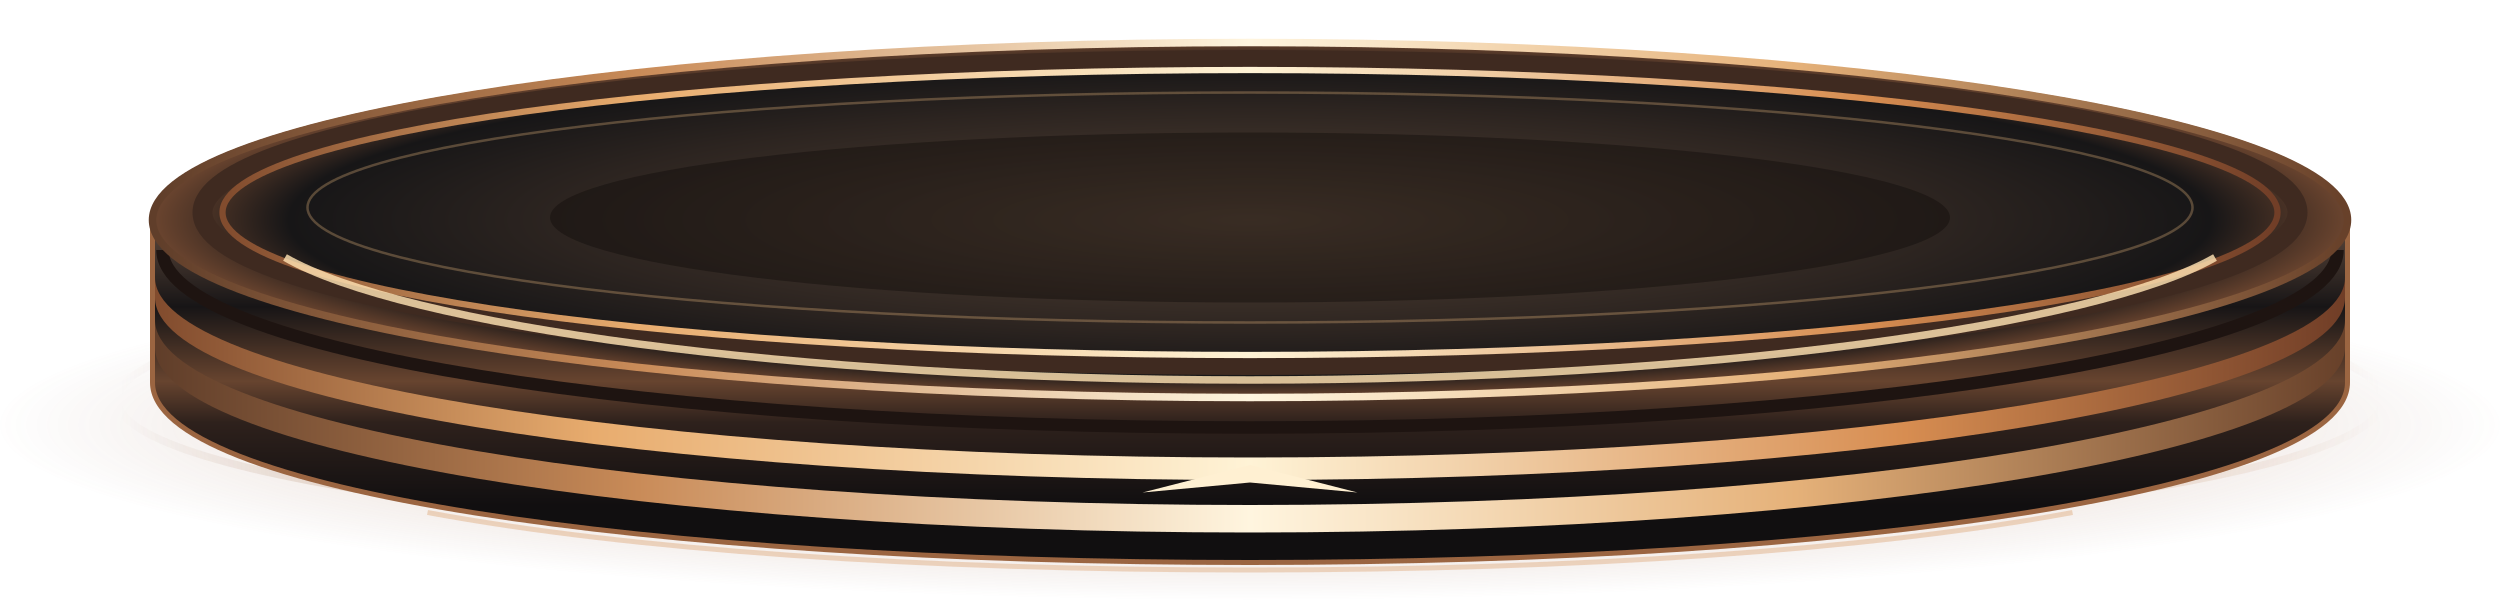
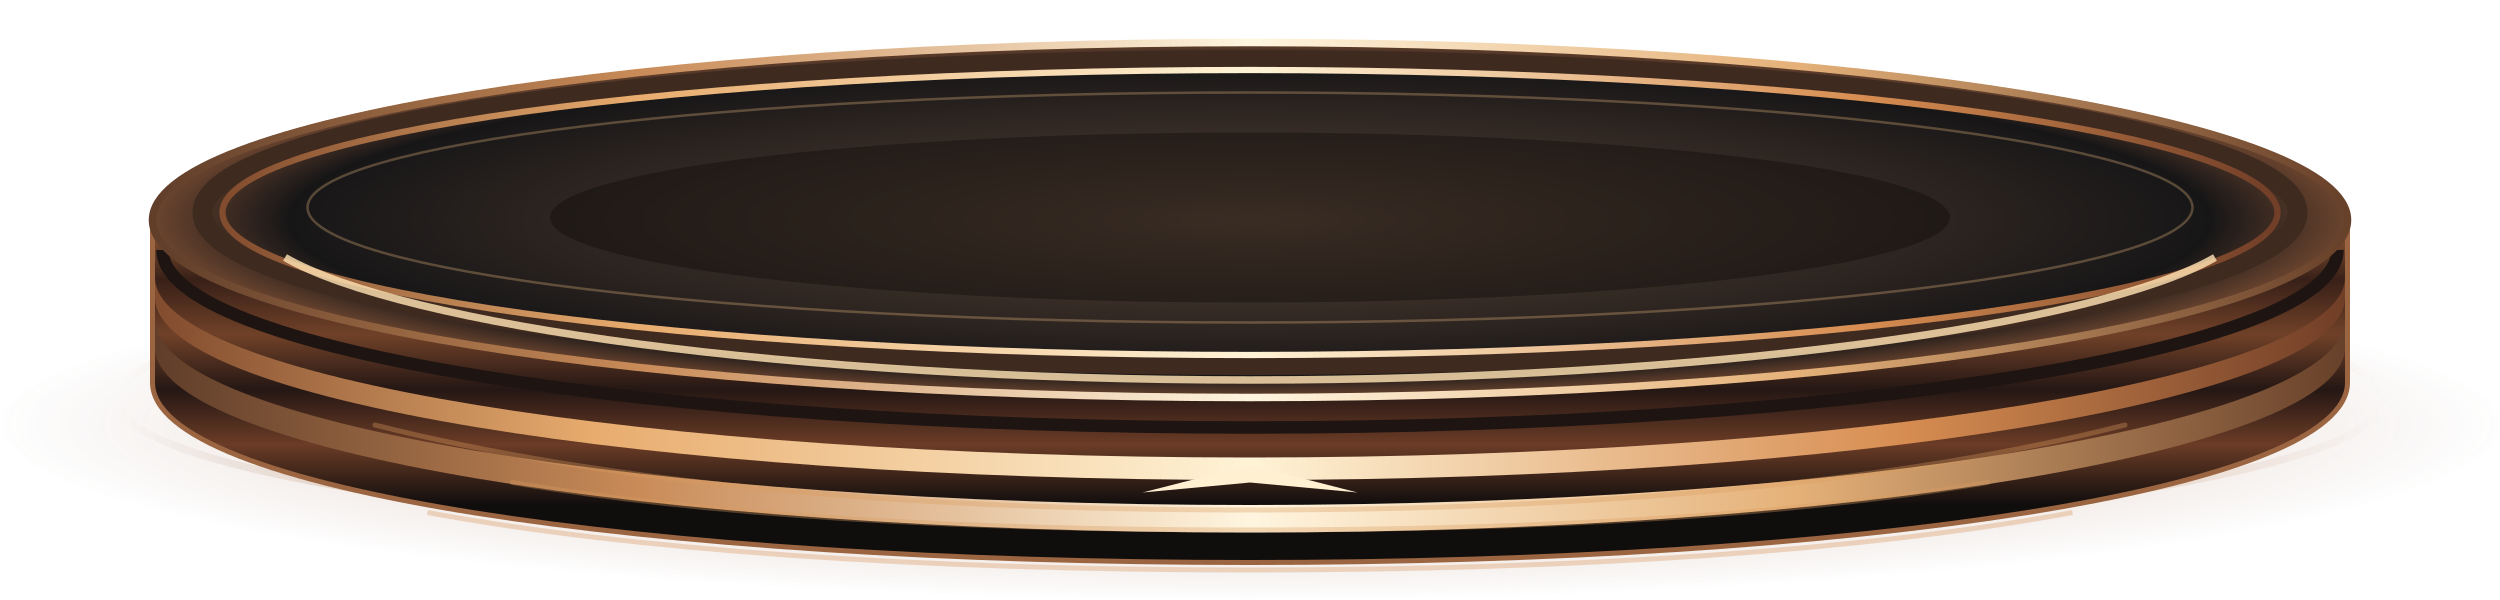
<svg xmlns="http://www.w3.org/2000/svg" width="1000" height="240" viewBox="0 0 1000 240" fill="none">
  <defs>
    <radialGradient id="spill">
      <stop stop-color="#ffd39b" stop-opacity=".36" />
      <stop offset=".62" stop-color="#b76c3b" stop-opacity=".18" />
      <stop offset="1" stop-color="#6e3d2a" stop-opacity="0" />
    </radialGradient>
    <radialGradient id="top">
      <stop stop-color="#594638" />
      <stop offset=".64" stop-color="#2c2420" />
      <stop offset=".88" stop-color="#171617" />
      <stop offset="1" stop-color="#68432e" />
    </radialGradient>
    <linearGradient id="wall" x1="0" y1="92" x2="0" y2="202" gradientUnits="userSpaceOnUse">
-       <stop stop-color="#574338" />
-       <stop offset=".28" stop-color="#171516" />
-       <stop offset=".55" stop-color="#67442f" />
-       <stop offset=".7" stop-color="#2e211c" />
-       <stop offset="1" stop-color="#110f10" />
+       <stop stop-color="#8b5633" />
+       <stop offset=".18" stop-color="#382018" />
+       <stop offset=".38" stop-color="#704128" />
+       <stop offset=".58" stop-color="#251714" />
+       <stop offset=".78" stop-color="#6b3c26" />
+       <stop offset="1" stop-color="#100d0d" />
    </linearGradient>
    <linearGradient id="silver">
      <stop stop-color="#603e2a" />
      <stop offset=".22" stop-color="#c98b58" />
      <stop offset=".5" stop-color="#fff5df" />
      <stop offset=".75" stop-color="#e5b179" />
      <stop offset="1" stop-color="#68412a" />
    </linearGradient>
    <linearGradient id="cyan">
      <stop stop-color="#824c2e" />
      <stop offset=".2" stop-color="#e8ac6e" />
      <stop offset=".5" stop-color="#fff3d6" />
      <stop offset=".8" stop-color="#d78d51" />
      <stop offset="1" stop-color="#713e27" />
    </linearGradient>
    <linearGradient id="violet">
      <stop stop-color="#8f5d40" stop-opacity="0" />
      <stop offset=".3" stop-color="#e0a86e" stop-opacity=".65" />
      <stop offset=".68" stop-color="#f7d5a2" stop-opacity=".6" />
      <stop offset="1" stop-color="#a9653c" stop-opacity="0" />
    </linearGradient>
  </defs>
  <ellipse cx="500" cy="170" rx="500" ry="70" fill="url(#spill)" />
  <ellipse cx="500" cy="160" rx="453" ry="58" stroke="url(#violet)" stroke-width="3" />
  <path d="M61 88C61 48 258 17 500 17s439 31 439 71v65c0 43-197 72-439 72S61 196 61 153Z" fill="url(#wall)" stroke="#9b6541" stroke-width="2" />
  <path d="M62 128c0 41 197 74 438 74s438-33 438-74v11c0 41-197 74-438 74S62 180 62 139Z" fill="url(#silver)" />
+   <g opacity=".34" stroke="#d99a5e" stroke-width="2" stroke-linecap="round">
+     <path d="M120 150c82 25 216 39 380 39s298-14 380-39" />
+     <path d="M150 170c91 23 210 34 350 34s259-11 350-34" />
+     <path d="M205 193c76 13 177 19 295 19s219-6 295-19" />
+     <path d="M270 119c35 6 79 9 130 9s95-3 130-9" opacity=".45" />
+   </g>
  <path d="M62 111c0 40 197 72 438 72s438-32 438-72v8c0 41-197 73-438 73S62 160 62 119Z" fill="url(#cyan)" />
  <path d="M65 100c0 40 195 71 435 71s435-31 435-71" stroke="#1e1411" stroke-width="5" />
  <ellipse cx="500" cy="88" rx="439" ry="71" fill="url(#top)" stroke="url(#silver)" stroke-width="3" />
  <ellipse cx="500" cy="85" rx="419" ry="61" stroke="#3f2a20" stroke-width="8" />
  <ellipse cx="500" cy="85" rx="411" ry="57" stroke="url(#cyan)" stroke-width="2.5" />
  <ellipse cx="500" cy="83" rx="377" ry="46" stroke="#f0be82" stroke-opacity=".3" />
  <ellipse cx="500" cy="87" rx="280" ry="34" fill="#120d0b" fill-opacity=".44" />
  <path d="M114 103c47 27 202 49 386 49s339-22 386-49" stroke="#ffe1b2" stroke-opacity=".82" stroke-width="3" />
  <path d="m457 197 43-11 43 11-43-4Z" fill="#fff0d2" />
  <path d="M171 205c81 15 197 23 329 23s248-8 329-23" stroke="#d8965d" stroke-opacity=".35" stroke-width="2" />
</svg>
